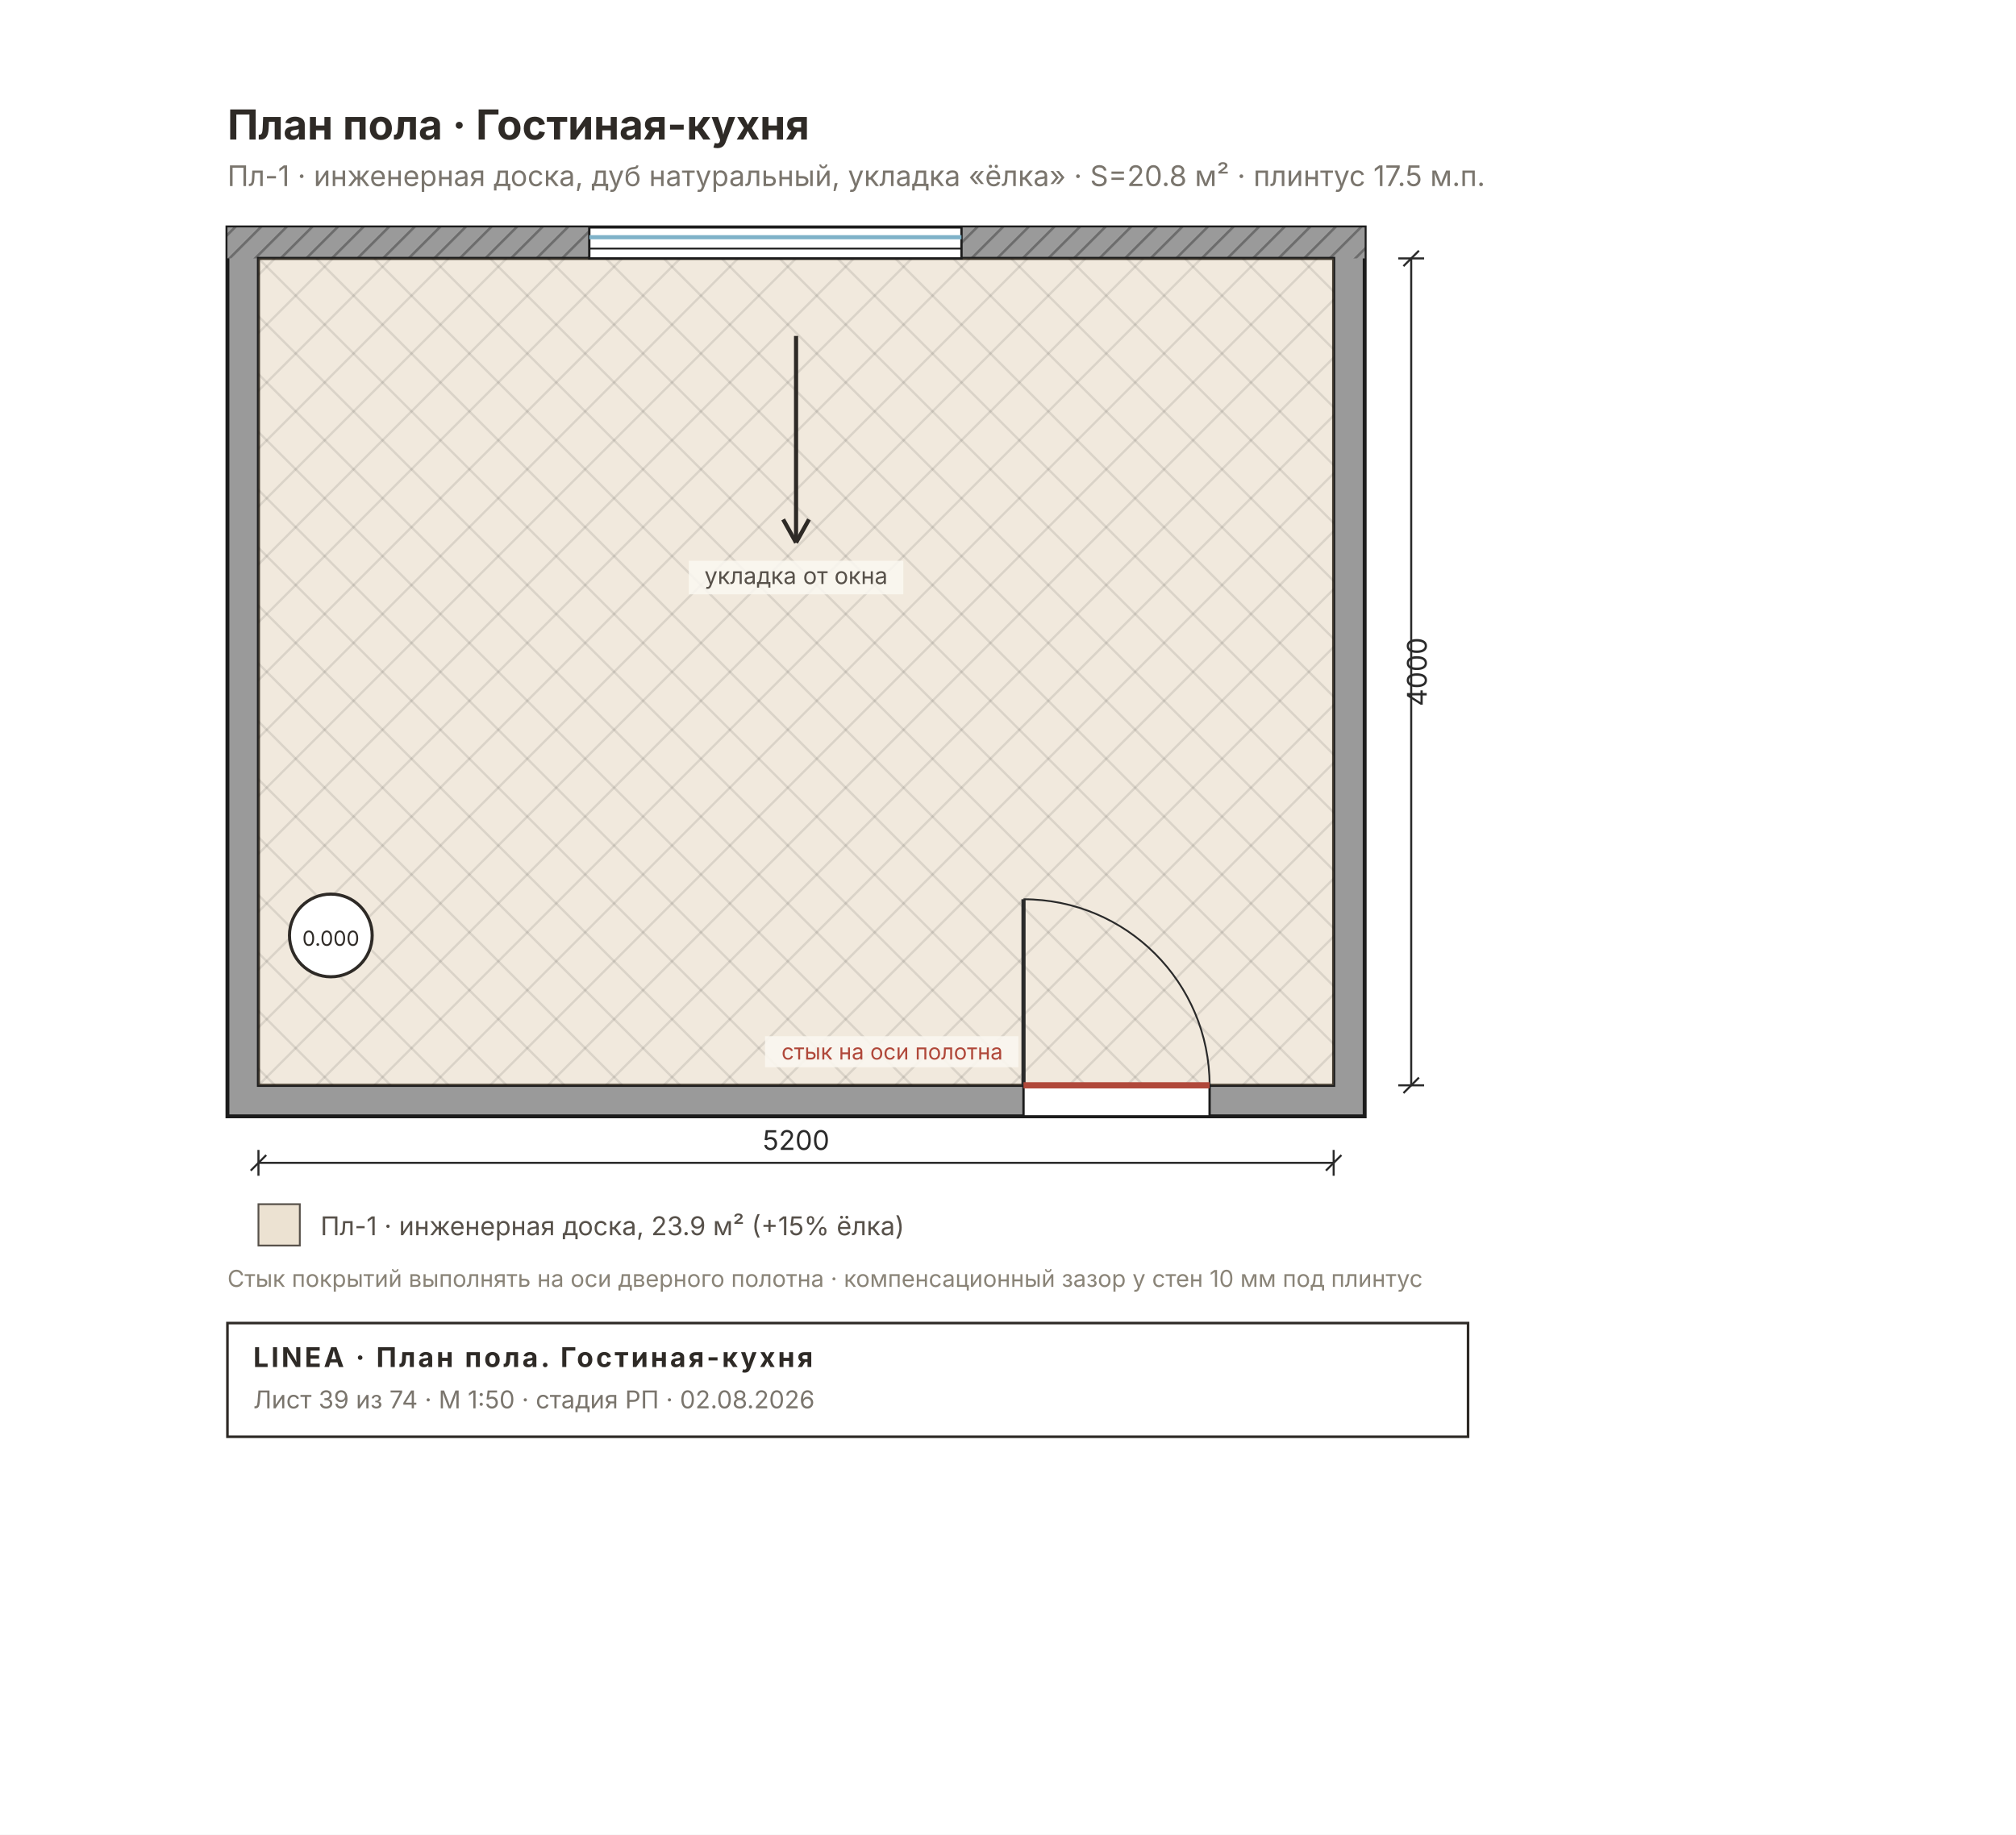
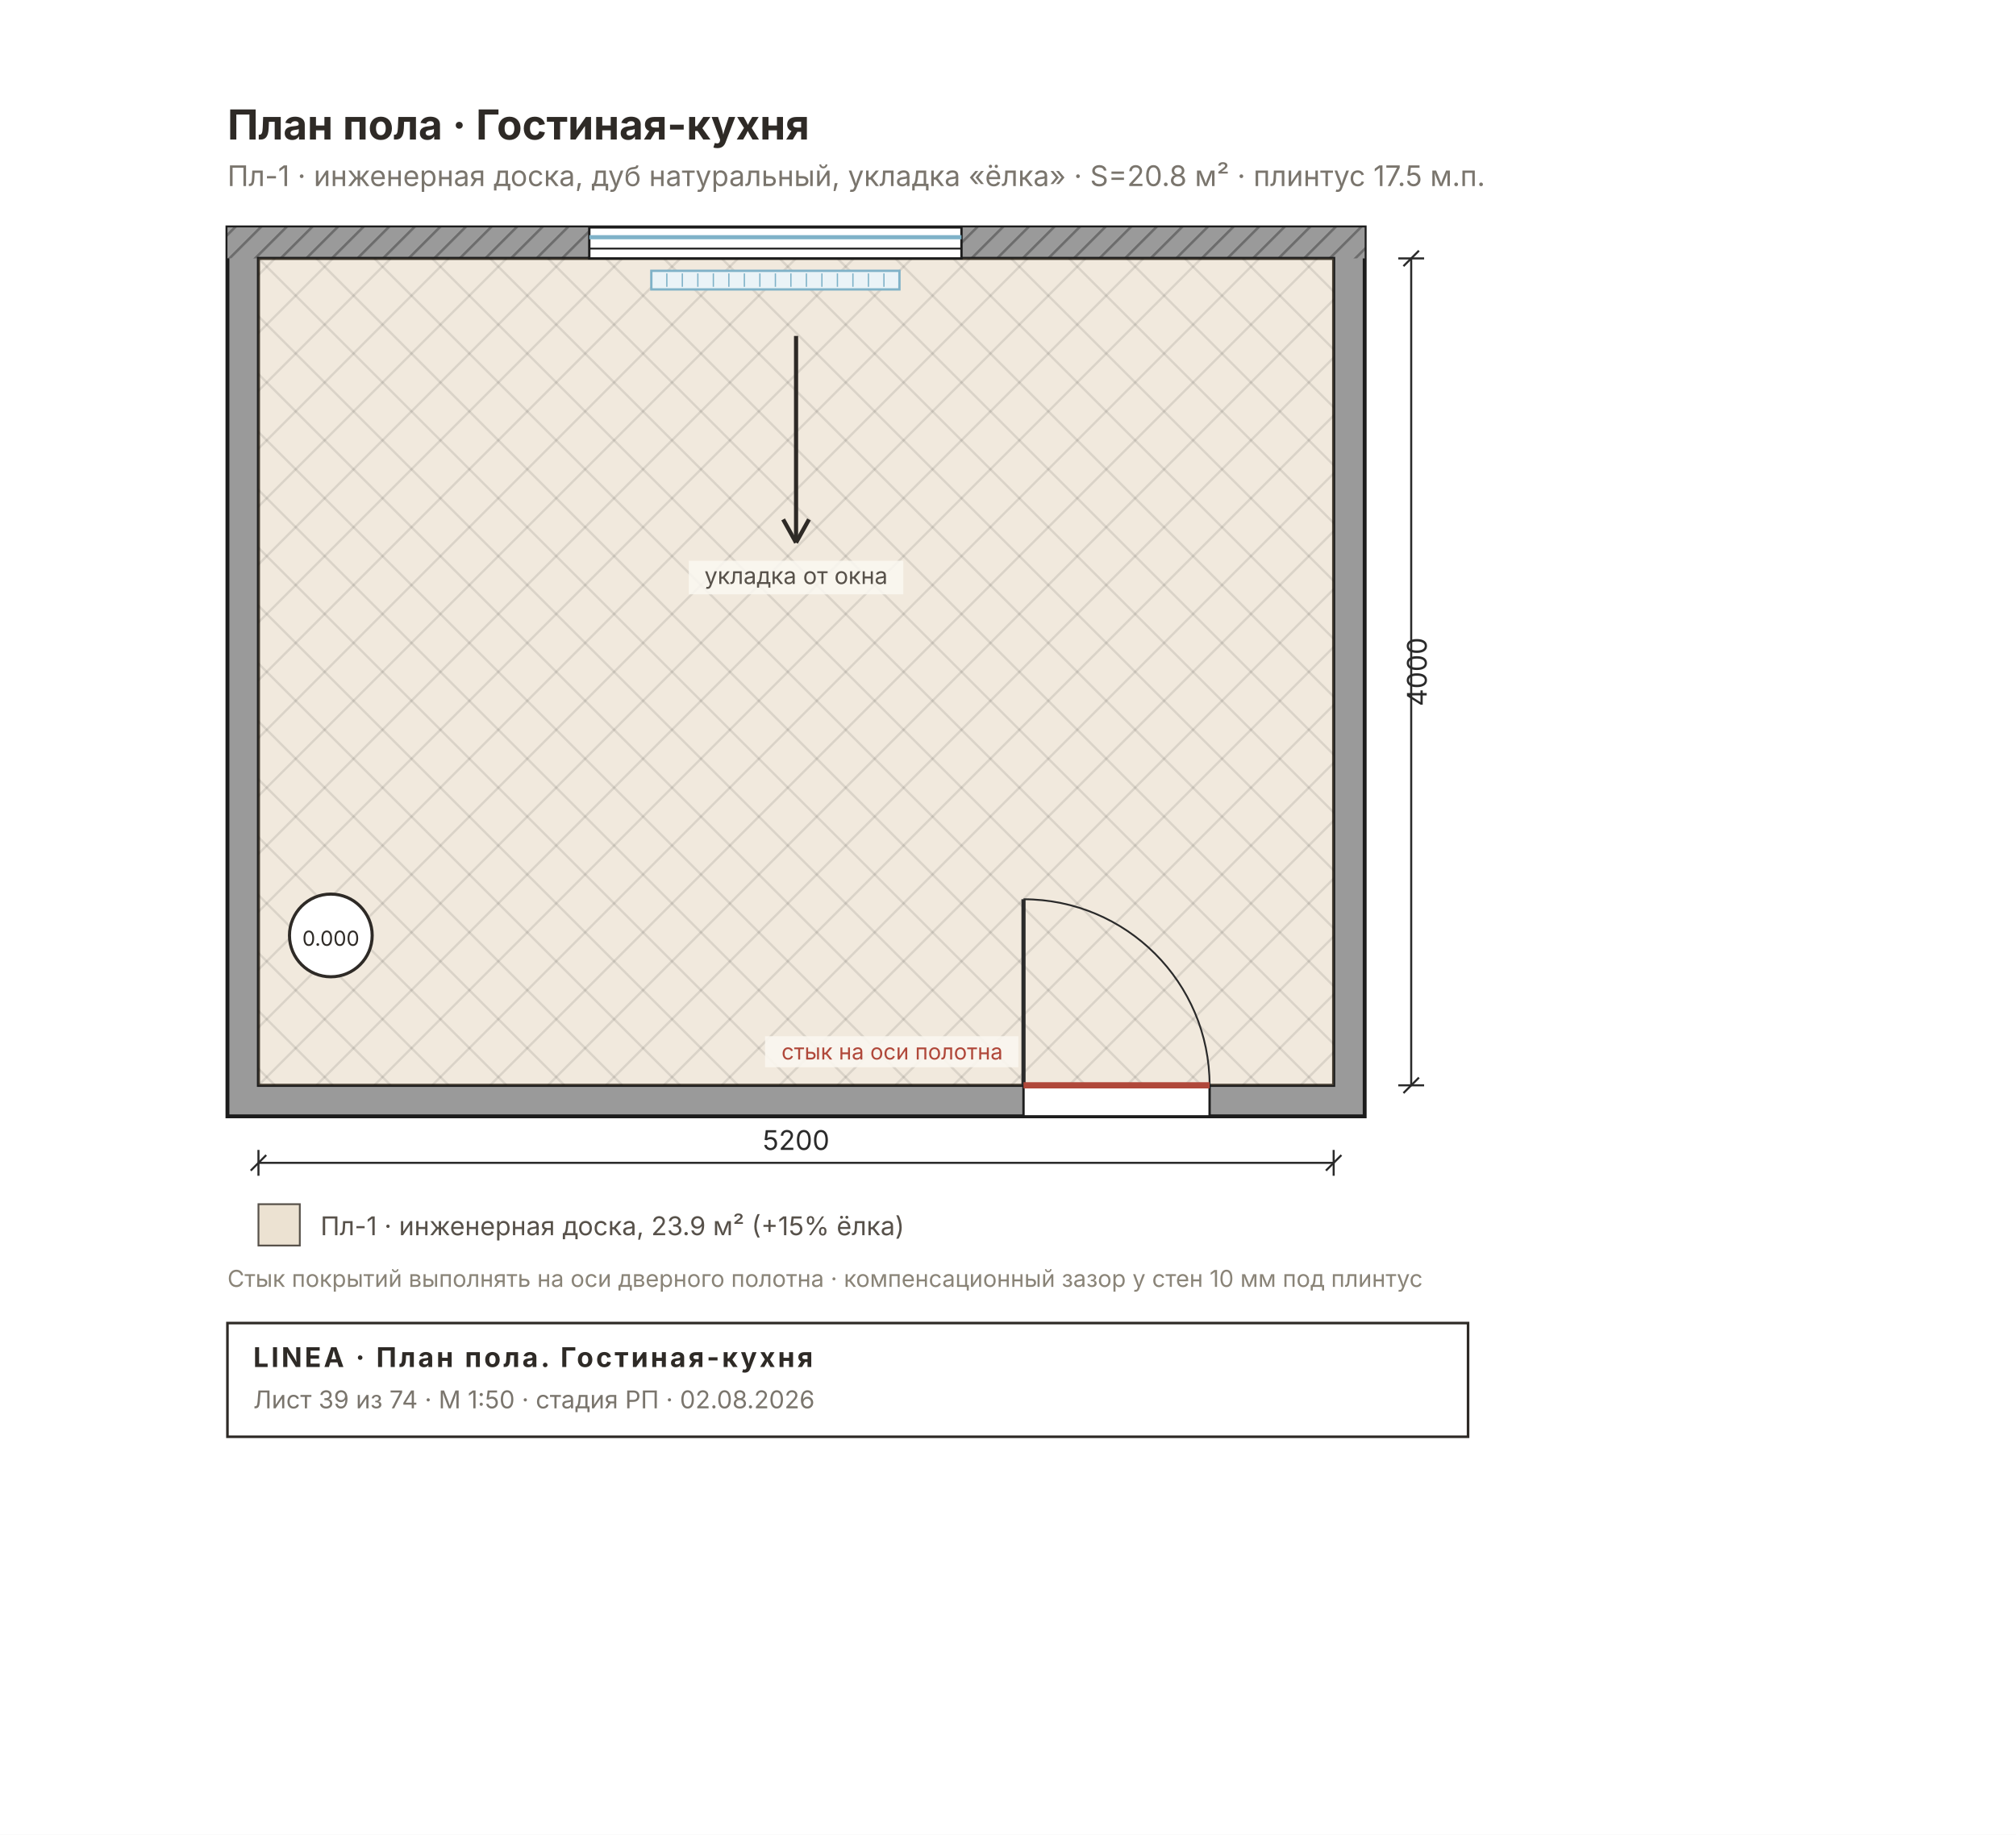
<svg xmlns="http://www.w3.org/2000/svg" width="780" height="710" viewBox="0 0 780 710" font-family="Inter, &quot;Helvetica Neue&quot;, Arial, sans-serif">
  <rect width="780" height="710" fill="#FFFFFF" />
  <defs>
    <pattern id="rh39" width="7" height="7" patternUnits="userSpaceOnUse" patternTransform="rotate(45)">
      <rect width="7" height="7" fill="#9A9A9A" />
      <line x1="0" y1="0" x2="0" y2="7" stroke="#6E6E6E" stroke-width="2" />
    </pattern>
  </defs>
  <rect x="88" y="88" width="440" height="344" fill="#9A9A9A" stroke="#1C1C1C" stroke-width="1.5" />
  <rect x="88" y="88" width="440" height="12" fill="url(#rh39)" />
  <rect x="100" y="100" width="416" height="320" fill="#FFFFFF" stroke="#1C1C1C" stroke-width="1.2" />
  <rect x="100" y="100" width="416" height="320" fill="#C8A97A40" />
  <clipPath id="fl1">
    <rect x="100" y="100" width="416" height="320" />
  </clipPath>
  <g clip-path="url(#fl1)">
    <line x1="-236" y1="100" x2="84" y2="420" stroke="#00000018" stroke-width="0.9" />
    <line x1="-236" y1="420" x2="84" y2="100" stroke="#00000018" stroke-width="0.9" />
    <line x1="-213.6" y1="100" x2="106.4" y2="420" stroke="#00000018" stroke-width="0.9" />
    <line x1="-213.6" y1="420" x2="106.4" y2="100" stroke="#00000018" stroke-width="0.9" />
    <line x1="-191.2" y1="100" x2="128.8" y2="420" stroke="#00000018" stroke-width="0.9" />
    <line x1="-191.2" y1="420" x2="128.8" y2="100" stroke="#00000018" stroke-width="0.9" />
    <line x1="-168.8" y1="100" x2="151.2" y2="420" stroke="#00000018" stroke-width="0.9" />
    <line x1="-168.8" y1="420" x2="151.2" y2="100" stroke="#00000018" stroke-width="0.9" />
    <line x1="-146.4" y1="100" x2="173.6" y2="420" stroke="#00000018" stroke-width="0.9" />
    <line x1="-146.4" y1="420" x2="173.6" y2="100" stroke="#00000018" stroke-width="0.9" />
    <line x1="-124" y1="100" x2="196" y2="420" stroke="#00000018" stroke-width="0.9" />
    <line x1="-124" y1="420" x2="196" y2="100" stroke="#00000018" stroke-width="0.9" />
    <line x1="-101.6" y1="100" x2="218.4" y2="420" stroke="#00000018" stroke-width="0.9" />
    <line x1="-101.6" y1="420" x2="218.4" y2="100" stroke="#00000018" stroke-width="0.9" />
    <line x1="-79.2" y1="100" x2="240.8" y2="420" stroke="#00000018" stroke-width="0.9" />
    <line x1="-79.2" y1="420" x2="240.8" y2="100" stroke="#00000018" stroke-width="0.9" />
    <line x1="-56.8" y1="100" x2="263.2" y2="420" stroke="#00000018" stroke-width="0.9" />
    <line x1="-56.8" y1="420" x2="263.2" y2="100" stroke="#00000018" stroke-width="0.9" />
    <line x1="-34.4" y1="100" x2="285.6" y2="420" stroke="#00000018" stroke-width="0.9" />
    <line x1="-34.4" y1="420" x2="285.6" y2="100" stroke="#00000018" stroke-width="0.9" />
    <line x1="-12" y1="100" x2="308" y2="420" stroke="#00000018" stroke-width="0.9" />
    <line x1="-12" y1="420" x2="308" y2="100" stroke="#00000018" stroke-width="0.9" />
    <line x1="10.4" y1="100" x2="330.4" y2="420" stroke="#00000018" stroke-width="0.9" />
    <line x1="10.4" y1="420" x2="330.4" y2="100" stroke="#00000018" stroke-width="0.9" />
    <line x1="32.8" y1="100" x2="352.8" y2="420" stroke="#00000018" stroke-width="0.9" />
    <line x1="32.8" y1="420" x2="352.8" y2="100" stroke="#00000018" stroke-width="0.9" />
    <line x1="55.2" y1="100" x2="375.2" y2="420" stroke="#00000018" stroke-width="0.9" />
    <line x1="55.2" y1="420" x2="375.2" y2="100" stroke="#00000018" stroke-width="0.9" />
    <line x1="77.6" y1="100" x2="397.6" y2="420" stroke="#00000018" stroke-width="0.9" />
    <line x1="77.6" y1="420" x2="397.6" y2="100" stroke="#00000018" stroke-width="0.9" />
    <line x1="100" y1="100" x2="420" y2="420" stroke="#00000018" stroke-width="0.9" />
    <line x1="100" y1="420" x2="420" y2="100" stroke="#00000018" stroke-width="0.9" />
    <line x1="122.4" y1="100" x2="442.4" y2="420" stroke="#00000018" stroke-width="0.9" />
    <line x1="122.4" y1="420" x2="442.4" y2="100" stroke="#00000018" stroke-width="0.9" />
    <line x1="144.8" y1="100" x2="464.8" y2="420" stroke="#00000018" stroke-width="0.9" />
    <line x1="144.8" y1="420" x2="464.8" y2="100" stroke="#00000018" stroke-width="0.9" />
    <line x1="167.2" y1="100" x2="487.2" y2="420" stroke="#00000018" stroke-width="0.9" />
    <line x1="167.2" y1="420" x2="487.2" y2="100" stroke="#00000018" stroke-width="0.9" />
    <line x1="189.6" y1="100" x2="509.6" y2="420" stroke="#00000018" stroke-width="0.9" />
    <line x1="189.6" y1="420" x2="509.6" y2="100" stroke="#00000018" stroke-width="0.9" />
    <line x1="212" y1="100" x2="532" y2="420" stroke="#00000018" stroke-width="0.9" />
    <line x1="212" y1="420" x2="532" y2="100" stroke="#00000018" stroke-width="0.9" />
    <line x1="234.4" y1="100" x2="554.4" y2="420" stroke="#00000018" stroke-width="0.9" />
    <line x1="234.4" y1="420" x2="554.4" y2="100" stroke="#00000018" stroke-width="0.9" />
    <line x1="256.8" y1="100" x2="576.8" y2="420" stroke="#00000018" stroke-width="0.9" />
    <line x1="256.8" y1="420" x2="576.8" y2="100" stroke="#00000018" stroke-width="0.9" />
    <line x1="279.2" y1="100" x2="599.2" y2="420" stroke="#00000018" stroke-width="0.9" />
    <line x1="279.2" y1="420" x2="599.2" y2="100" stroke="#00000018" stroke-width="0.9" />
    <line x1="301.6" y1="100" x2="621.6" y2="420" stroke="#00000018" stroke-width="0.9" />
    <line x1="301.6" y1="420" x2="621.6" y2="100" stroke="#00000018" stroke-width="0.9" />
    <line x1="324" y1="100" x2="644" y2="420" stroke="#00000018" stroke-width="0.9" />
    <line x1="324" y1="420" x2="644" y2="100" stroke="#00000018" stroke-width="0.9" />
    <line x1="346.4" y1="100" x2="666.4" y2="420" stroke="#00000018" stroke-width="0.9" />
    <line x1="346.4" y1="420" x2="666.4" y2="100" stroke="#00000018" stroke-width="0.9" />
    <line x1="368.8" y1="100" x2="688.8" y2="420" stroke="#00000018" stroke-width="0.9" />
    <line x1="368.8" y1="420" x2="688.8" y2="100" stroke="#00000018" stroke-width="0.9" />
    <line x1="391.2" y1="100" x2="711.2" y2="420" stroke="#00000018" stroke-width="0.9" />
    <line x1="391.2" y1="420" x2="711.2" y2="100" stroke="#00000018" stroke-width="0.9" />
    <line x1="413.6" y1="100" x2="733.6" y2="420" stroke="#00000018" stroke-width="0.9" />
    <line x1="413.6" y1="420" x2="733.6" y2="100" stroke="#00000018" stroke-width="0.9" />
    <line x1="436" y1="100" x2="756" y2="420" stroke="#00000018" stroke-width="0.9" />
    <line x1="436" y1="420" x2="756" y2="100" stroke="#00000018" stroke-width="0.9" />
    <line x1="458.4" y1="100" x2="778.4" y2="420" stroke="#00000018" stroke-width="0.9" />
    <line x1="458.4" y1="420" x2="778.4" y2="100" stroke="#00000018" stroke-width="0.9" />
    <line x1="480.8" y1="100" x2="800.8" y2="420" stroke="#00000018" stroke-width="0.9" />
    <line x1="480.8" y1="420" x2="800.8" y2="100" stroke="#00000018" stroke-width="0.9" />
    <line x1="503.2" y1="100" x2="823.2" y2="420" stroke="#00000018" stroke-width="0.9" />
    <line x1="503.2" y1="420" x2="823.2" y2="100" stroke="#00000018" stroke-width="0.9" />
    <line x1="525.6" y1="100" x2="845.6" y2="420" stroke="#00000018" stroke-width="0.9" />
    <line x1="525.6" y1="420" x2="845.6" y2="100" stroke="#00000018" stroke-width="0.9" />
    <line x1="548" y1="100" x2="868" y2="420" stroke="#00000018" stroke-width="0.9" />
    <line x1="548" y1="420" x2="868" y2="100" stroke="#00000018" stroke-width="0.9" />
    <line x1="570.4" y1="100" x2="890.4" y2="420" stroke="#00000018" stroke-width="0.9" />
    <line x1="570.4" y1="420" x2="890.4" y2="100" stroke="#00000018" stroke-width="0.9" />
    <line x1="592.8" y1="100" x2="912.8" y2="420" stroke="#00000018" stroke-width="0.9" />
    <line x1="592.8" y1="420" x2="912.8" y2="100" stroke="#00000018" stroke-width="0.9" />
    <line x1="615.2" y1="100" x2="935.2" y2="420" stroke="#00000018" stroke-width="0.9" />
    <line x1="615.2" y1="420" x2="935.2" y2="100" stroke="#00000018" stroke-width="0.9" />
    <line x1="637.6" y1="100" x2="957.6" y2="420" stroke="#00000018" stroke-width="0.9" />
    <line x1="637.6" y1="420" x2="957.6" y2="100" stroke="#00000018" stroke-width="0.9" />
    <line x1="660" y1="100" x2="980" y2="420" stroke="#00000018" stroke-width="0.9" />
    <line x1="660" y1="420" x2="980" y2="100" stroke="#00000018" stroke-width="0.9" />
    <line x1="682.4" y1="100" x2="1002.4" y2="420" stroke="#00000018" stroke-width="0.9" />
    <line x1="682.4" y1="420" x2="1002.4" y2="100" stroke="#00000018" stroke-width="0.9" />
    <line x1="704.8" y1="100" x2="1024.8" y2="420" stroke="#00000018" stroke-width="0.9" />
    <line x1="704.8" y1="420" x2="1024.8" y2="100" stroke="#00000018" stroke-width="0.9" />
    <line x1="727.2" y1="100" x2="1047.2" y2="420" stroke="#00000018" stroke-width="0.9" />
    <line x1="727.2" y1="420" x2="1047.2" y2="100" stroke="#00000018" stroke-width="0.9" />
    <line x1="749.6" y1="100" x2="1069.6" y2="420" stroke="#00000018" stroke-width="0.9" />
    <line x1="749.6" y1="420" x2="1069.6" y2="100" stroke="#00000018" stroke-width="0.9" />
    <line x1="772" y1="100" x2="1092" y2="420" stroke="#00000018" stroke-width="0.9" />
    <line x1="772" y1="420" x2="1092" y2="100" stroke="#00000018" stroke-width="0.9" />
    <line x1="794.4" y1="100" x2="1114.4" y2="420" stroke="#00000018" stroke-width="0.9" />
    <line x1="794.4" y1="420" x2="1114.4" y2="100" stroke="#00000018" stroke-width="0.9" />
    <line x1="816.8" y1="100" x2="1136.8" y2="420" stroke="#00000018" stroke-width="0.9" />
    <line x1="816.8" y1="420" x2="1136.8" y2="100" stroke="#00000018" stroke-width="0.9" />
    <line x1="839.2" y1="100" x2="1159.2" y2="420" stroke="#00000018" stroke-width="0.9" />
    <line x1="839.2" y1="420" x2="1159.2" y2="100" stroke="#00000018" stroke-width="0.9" />
  </g>
  <rect x="228" y="88" width="144" height="12" fill="#FFFFFF" stroke="#1C1C1C" stroke-width="0.9" />
  <line x1="228" y1="91.8" x2="372" y2="91.8" stroke="#7FB2C8" stroke-width="1.6" />
  <line x1="228" y1="96.2" x2="372" y2="96.2" stroke="#1C1C1C" stroke-width="0.7" />
+   <rect x="252" y="104.8" width="96" height="7.2" fill="#EAF3F7" stroke="#7FB2C8" stroke-width="0.9" />
+   <line x1="258" y1="105.8" x2="258" y2="111" stroke="#7FB2C8" stroke-width="0.5" />
+   <line x1="264" y1="105.8" x2="264" y2="111" stroke="#7FB2C8" stroke-width="0.5" />
+   <line x1="270" y1="105.8" x2="270" y2="111" stroke="#7FB2C8" stroke-width="0.5" />
+   <line x1="276" y1="105.8" x2="276" y2="111" stroke="#7FB2C8" stroke-width="0.5" />
+   <line x1="282" y1="105.8" x2="282" y2="111" stroke="#7FB2C8" stroke-width="0.5" />
+   <line x1="288" y1="105.8" x2="288" y2="111" stroke="#7FB2C8" stroke-width="0.5" />
+   <line x1="294" y1="105.8" x2="294" y2="111" stroke="#7FB2C8" stroke-width="0.5" />
+   <line x1="300" y1="105.8" x2="300" y2="111" stroke="#7FB2C8" stroke-width="0.5" />
+   <line x1="306" y1="105.8" x2="306" y2="111" stroke="#7FB2C8" stroke-width="0.5" />
+   <line x1="312" y1="105.8" x2="312" y2="111" stroke="#7FB2C8" stroke-width="0.5" />
+   <line x1="318" y1="105.8" x2="318" y2="111" stroke="#7FB2C8" stroke-width="0.5" />
+   <line x1="324" y1="105.8" x2="324" y2="111" stroke="#7FB2C8" stroke-width="0.5" />
+   <line x1="330" y1="105.8" x2="330" y2="111" stroke="#7FB2C8" stroke-width="0.5" />
+   <line x1="336" y1="105.8" x2="336" y2="111" stroke="#7FB2C8" stroke-width="0.5" />
+   <line x1="342" y1="105.8" x2="342" y2="111" stroke="#7FB2C8" stroke-width="0.5" />
  <rect x="396" y="420" width="72" height="12" fill="#FFFFFF" stroke="#1C1C1C" stroke-width="0.9" />
  <line x1="396" y1="420" x2="396" y2="348" stroke="#2A2A2A" stroke-width="1.6" />
  <path d="M 468 420 A 72 72 0 0 0 396 348" fill="none" stroke="#2A2A2A" stroke-width="0.7" />
  <line x1="396" y1="420" x2="468" y2="420" stroke="#B0483A" stroke-width="2.4" />
  <rect x="296" y="401" width="98" height="12" fill="#FAF7F0E0" />
  <text x="388" y="410" font-size="8.5" fill="#B0483A" text-anchor="end">стык на оси полотна</text>
  <g stroke="#2E2A26" stroke-width="1.6" fill="none">
    <line x1="308" y1="130" x2="308" y2="210" />
    <path d="M 308 210 l -5 -9 M 308 210 l 5 -9" />
  </g>
  <rect x="266.5" y="217" width="83" height="13" fill="#FAF7F0D9" />
  <text x="308" y="226" font-size="9" fill="#57514A" text-anchor="middle">укладка от окна</text>
  <g>
    <circle cx="128" cy="362" r="16" fill="#FFF" stroke="#2E2A26" stroke-width="1.2" />
    <text x="128" y="366" font-size="8" text-anchor="middle" fill="#2E2A26">0.000</text>
  </g>
  <text x="88" y="54" font-size="16" font-weight="700" fill="#2E2A26">План пола · Гостиная-кухня</text>
  <text x="88" y="72" font-size="11" fill="#7A756D">Пл-1 · инженерная доска, дуб натуральный, укладка «ёлка» · S=20.8 м² · плинтус 17.5 м.п.</text>
  <g stroke="#2A2A2A" stroke-width="0.8" fill="none">
    <line x1="100" y1="450" x2="516" y2="450" />
    <line x1="100" y1="445" x2="100" y2="455" />
    <line x1="516" y1="445" x2="516" y2="455" />
    <line x1="97" y1="453" x2="103" y2="447" />
    <line x1="513" y1="453" x2="519" y2="447" />
  </g>
  <text x="308" y="445" font-size="10.5" fill="#2A2A2A" text-anchor="middle">5200</text>
  <g stroke="#2A2A2A" stroke-width="0.8" fill="none">
    <line x1="546" y1="100" x2="546" y2="420" />
    <line x1="541" y1="100" x2="551" y2="100" />
    <line x1="541" y1="420" x2="551" y2="420" />
    <line x1="543" y1="103" x2="549" y2="97" />
    <line x1="543" y1="423" x2="549" y2="417" />
  </g>
  <text x="552" y="260" font-size="10.5" fill="#2A2A2A" transform="rotate(-90 552 260)" text-anchor="middle">4000</text>
  <g font-size="10" fill="#57514A">
    <rect x="100" y="466" width="16" height="16" fill="#C8A97A55" stroke="#57514A" stroke-width="0.7" />
    <text x="124" y="478">Пл-1 · инженерная доска, 23.9 м² (+15% ёлка)</text>
  </g>
  <text x="88" y="498" font-size="9" fill="#8A8478">Стык покрытий выполнять на оси дверного полотна · компенсационный зазор у стен 10 мм под плинтус</text>
  <g>
    <rect x="88" y="512" width="480" height="44" fill="none" stroke="#2E2A26" stroke-width="1" />
    <text x="98" y="529" font-size="10.5" font-weight="700" fill="#2E2A26" letter-spacing="1">LINEA · План пола. Гостиная-кухня</text>
    <text x="98" y="545" font-size="9.5" fill="#7A756D">Лист 39 из 74 · М 1:50 · стадия РП · 02.08.2026</text>
  </g>
</svg>
